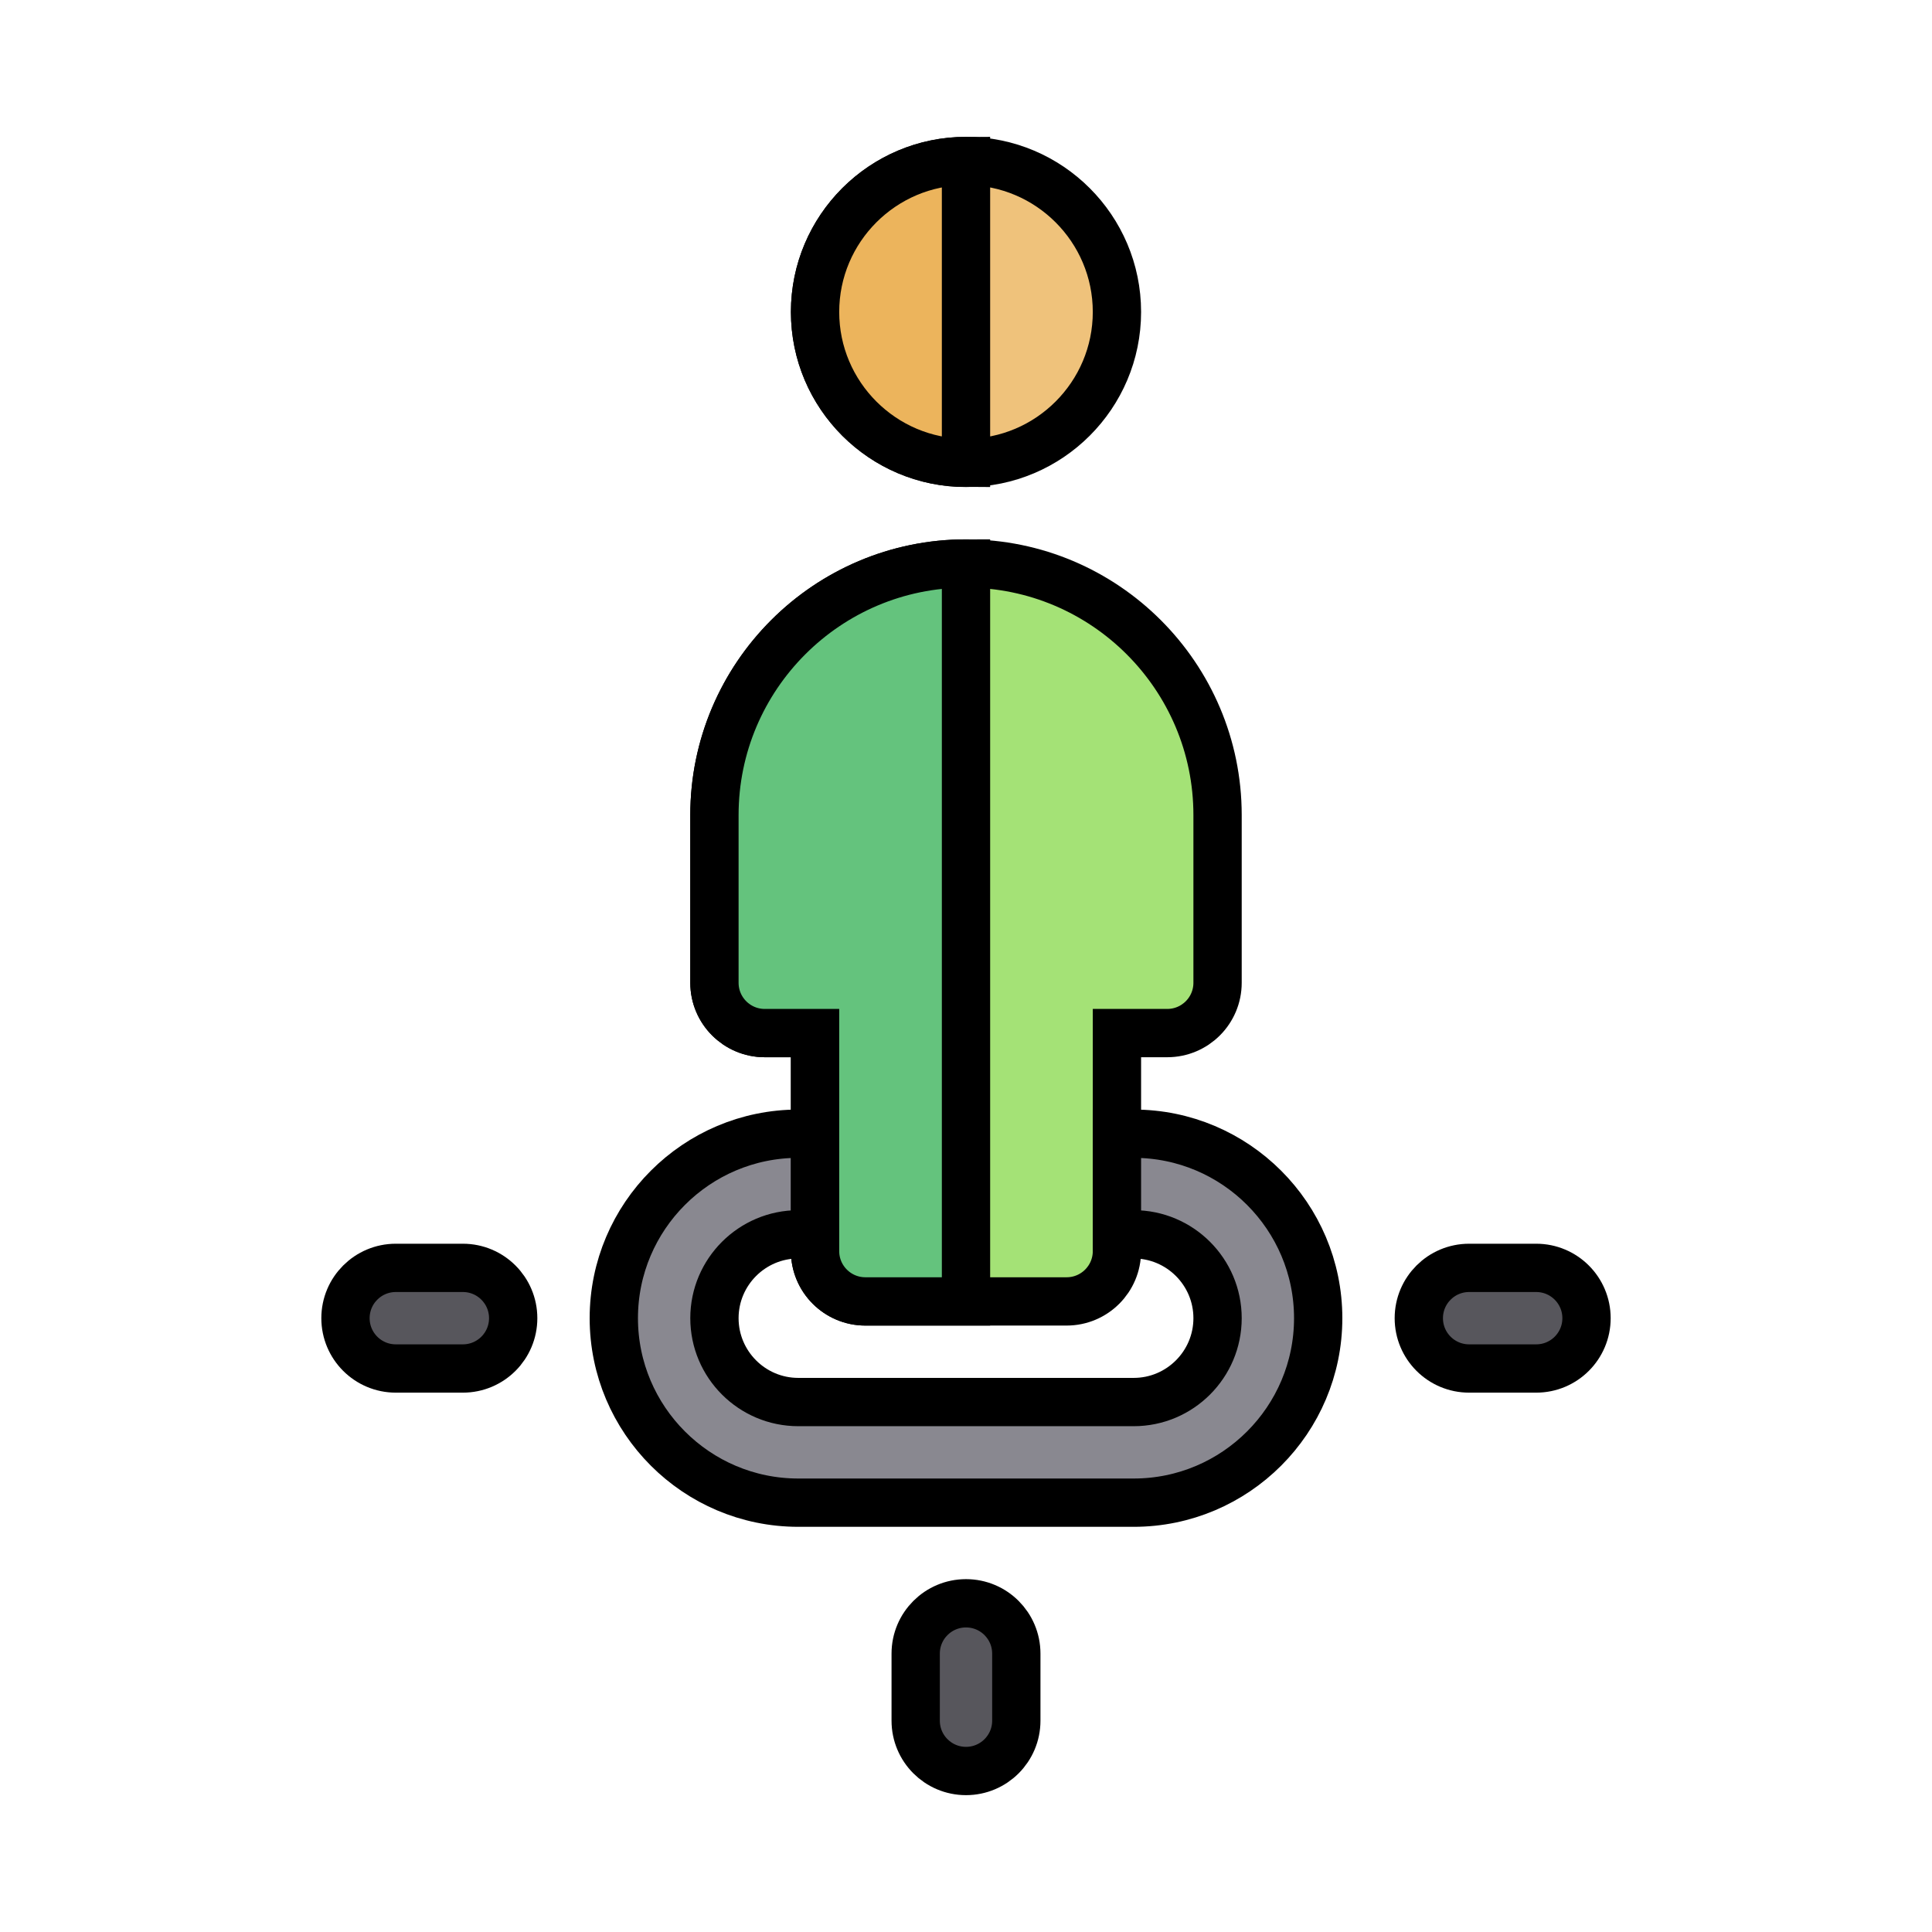
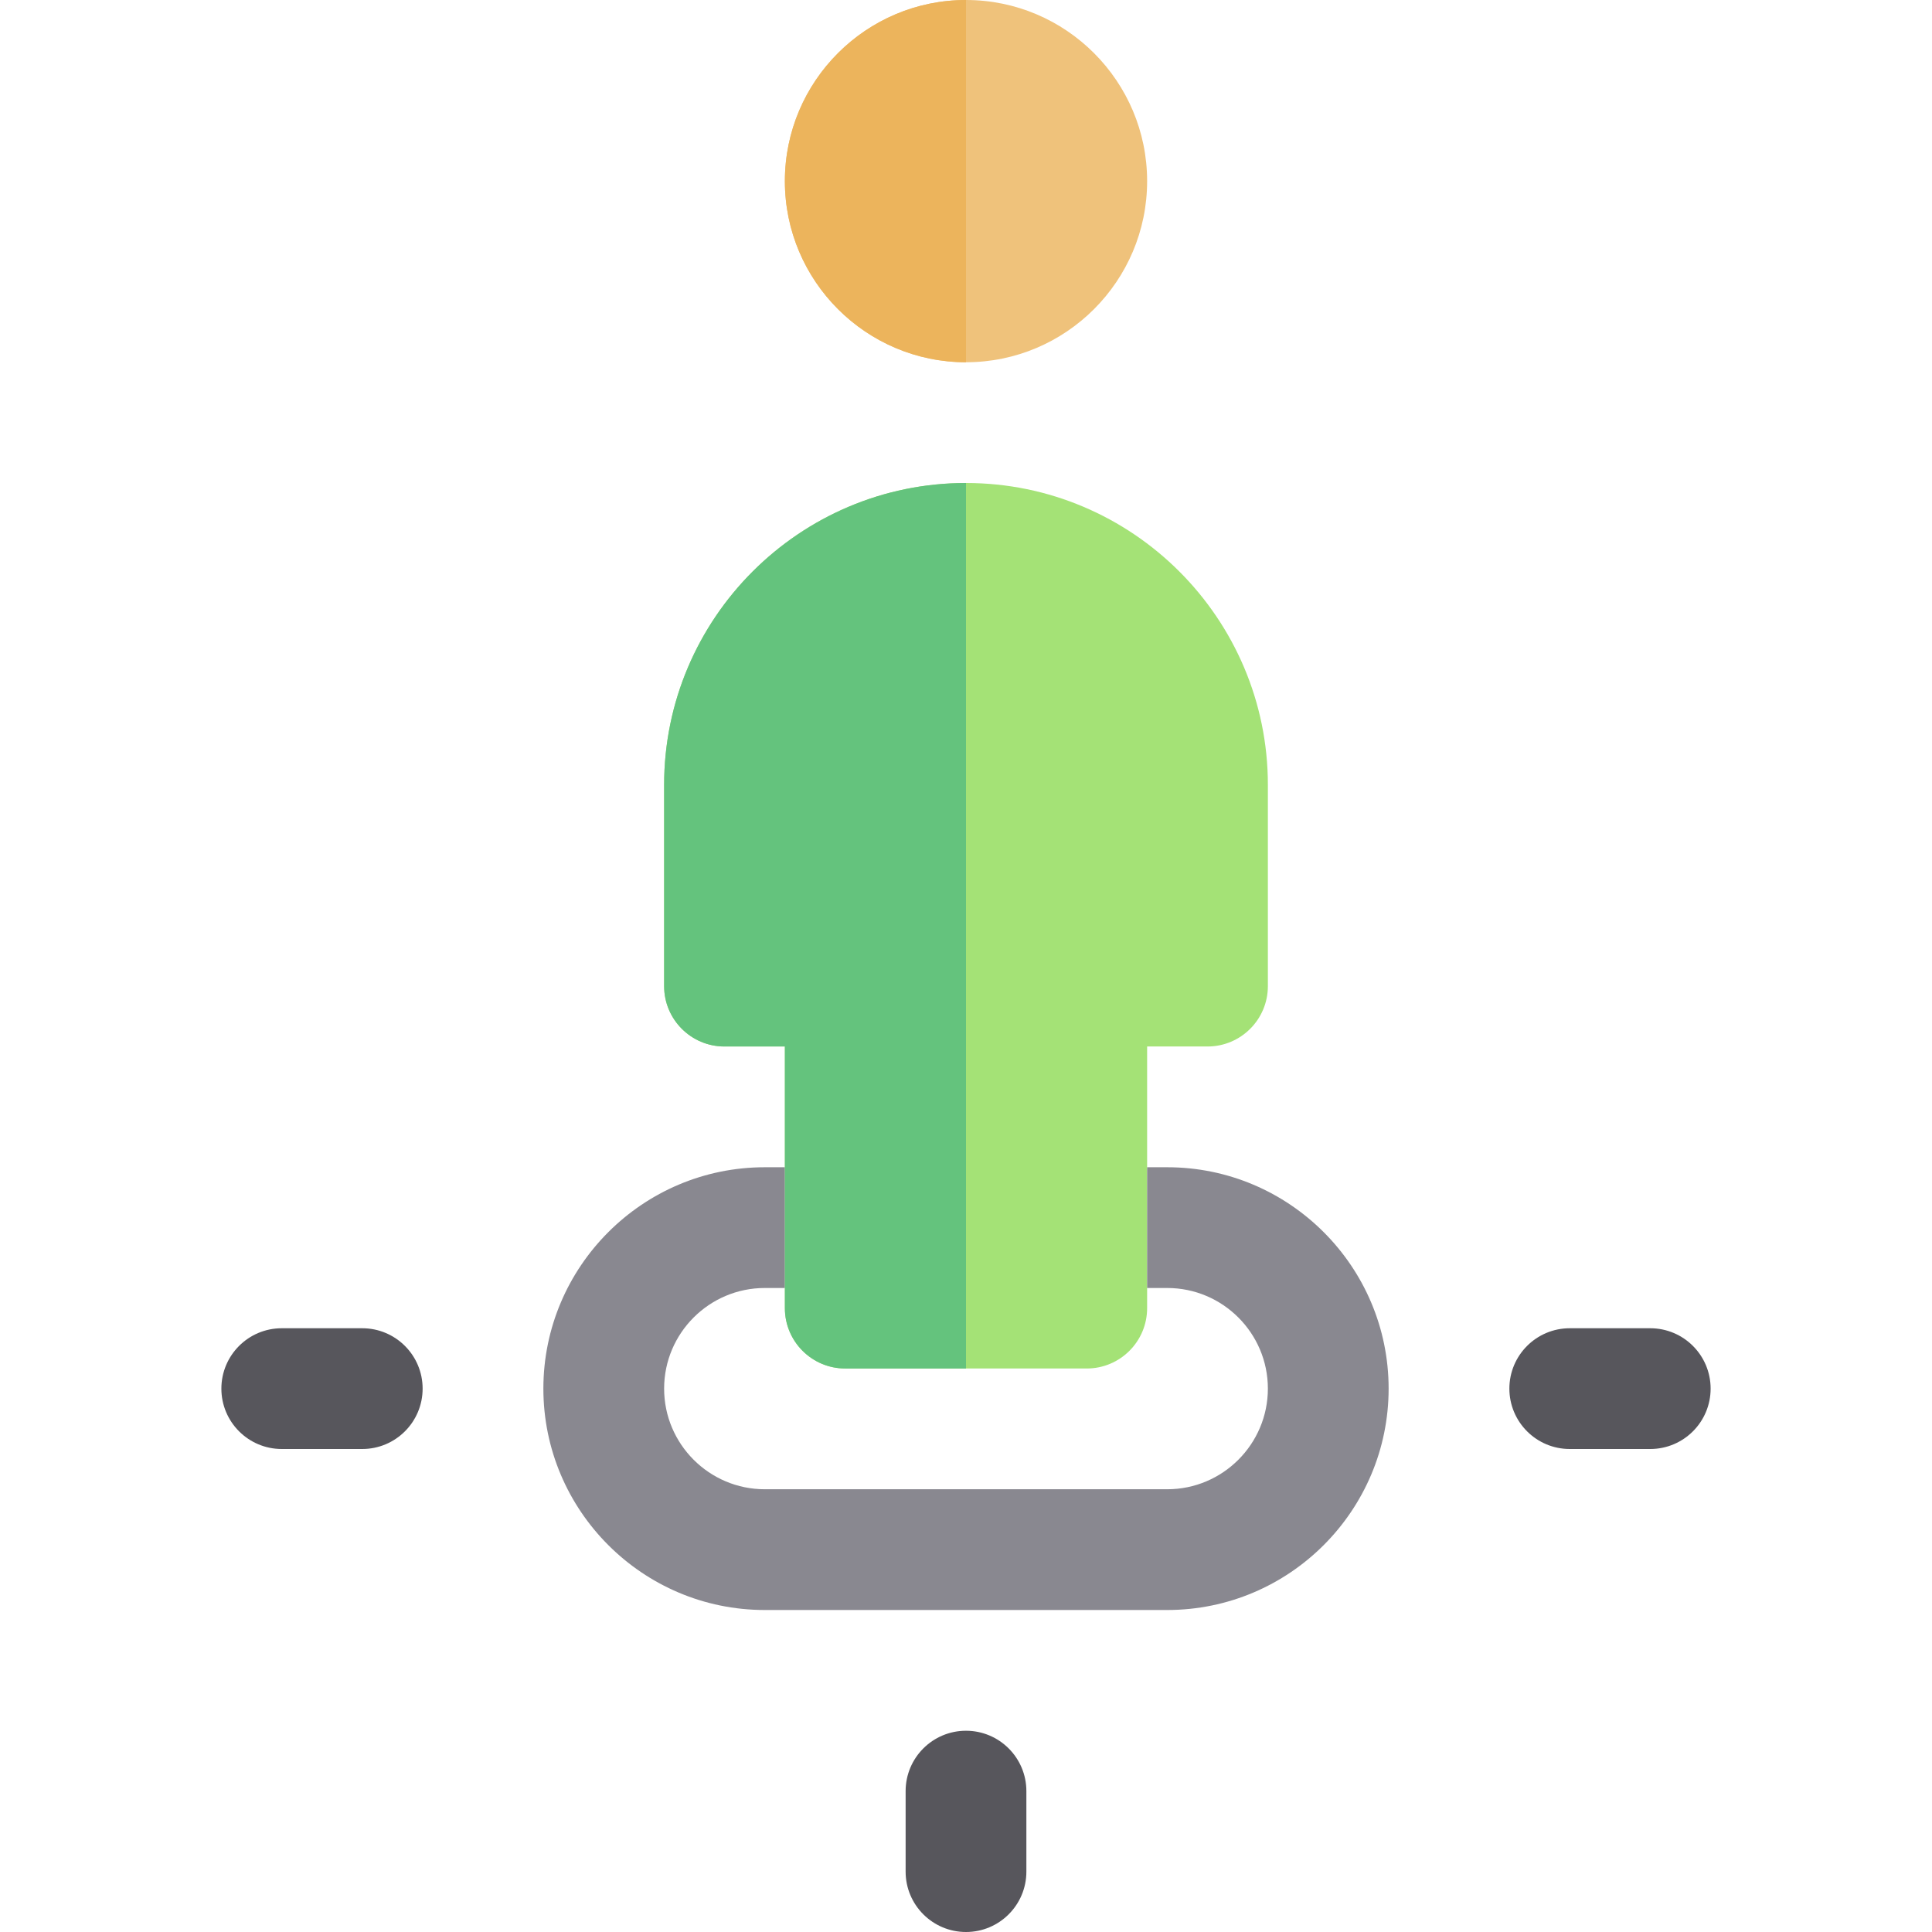
- <svg xmlns="http://www.w3.org/2000/svg" height="800px" width="800px" version="1.1" id="Layer_1" viewBox="-51.2 -51.2 614.40 614.40" xml:space="preserve" fill="#000000" stroke="#000000" stroke-width="15.36" transform="matrix(1, 0, 0, 1, 0, 0)rotate(0)">
+ <svg xmlns="http://www.w3.org/2000/svg" height="800px" width="800px" version="1.1" id="Layer_1" viewBox="0 0 512 512" xml:space="preserve" fill="#000000">
  <g id="SVGRepo_bgCarrier" stroke-width="0" />
-   <g id="SVGRepo_tracerCarrier" stroke-linecap="round" stroke-linejoin="round" stroke="#000000" stroke-width="2.048" />
+   <g id="SVGRepo_tracerCarrier" stroke-linecap="round" stroke-linejoin="round" />
  <g id="SVGRepo_iconCarrier">
    <path style="fill:#EFC27B;" d="M256,0c-26.467,0-48,21.533-48,48s21.533,48,48,48s48-21.533,48-48S282.467,0,256,0z" />
    <path style="fill:#A4E276;" d="M256,128c-44.112,0-80,35.888-80,80v53.333c0,8.836,7.164,16,16,16h16v32v32v5.333 c0,8.836,7.164,16,16,16h32h32c8.836,0,16-7.164,16-16v-5.333v-32v-32h16c8.836,0,16-7.164,16-16V208 C336,163.888,300.112,128,256,128z" />
    <path style="fill:#898890;" d="M368,368c0-32.349-26.318-58.667-58.667-58.667H304v32h5.333C324.037,341.333,336,353.296,336,368 c0,14.704-11.963,26.667-26.667,26.667H202.667C187.963,394.667,176,382.704,176,368c0-14.704,11.963-26.667,26.667-26.667H208v-32 h-5.333C170.318,309.333,144,335.651,144,368s26.318,58.667,58.667,58.667h106.667C341.682,426.667,368,400.349,368,368z" />
    <g>
      <path style="fill:#57565C;" d="M112,368c0-8.836-7.164-16-16-16H74.667c-8.836,0-16,7.164-16,16c0,8.836,7.164,16,16,16H96 C104.836,384,112,376.836,112,368z" />
      <path style="fill:#57565C;" d="M437.333,352H416c-8.836,0-16,7.164-16,16c0,8.836,7.164,16,16,16h21.333c8.836,0,16-7.164,16-16 C453.333,359.164,446.17,352,437.333,352z" />
      <path style="fill:#57565C;" d="M240,474.667V496c0,8.836,7.164,16,16,16c8.836,0,16-7.164,16-16v-21.333c0-8.836-7.164-16-16-16 C247.164,458.667,240,465.83,240,474.667z" />
    </g>
    <path style="fill:#ECB45C;" d="M256,0c-26.468,0-48,21.533-48,48s21.532,48,48,48V0z" />
    <path style="fill:#64C37D;" d="M208,346.667c0,8.836,7.164,16,16,16h32V128c-44.112,0-80,35.888-80,80v53.333 c0,8.836,7.164,16,16,16h16v32v32V346.667z" />
  </g>
</svg>
